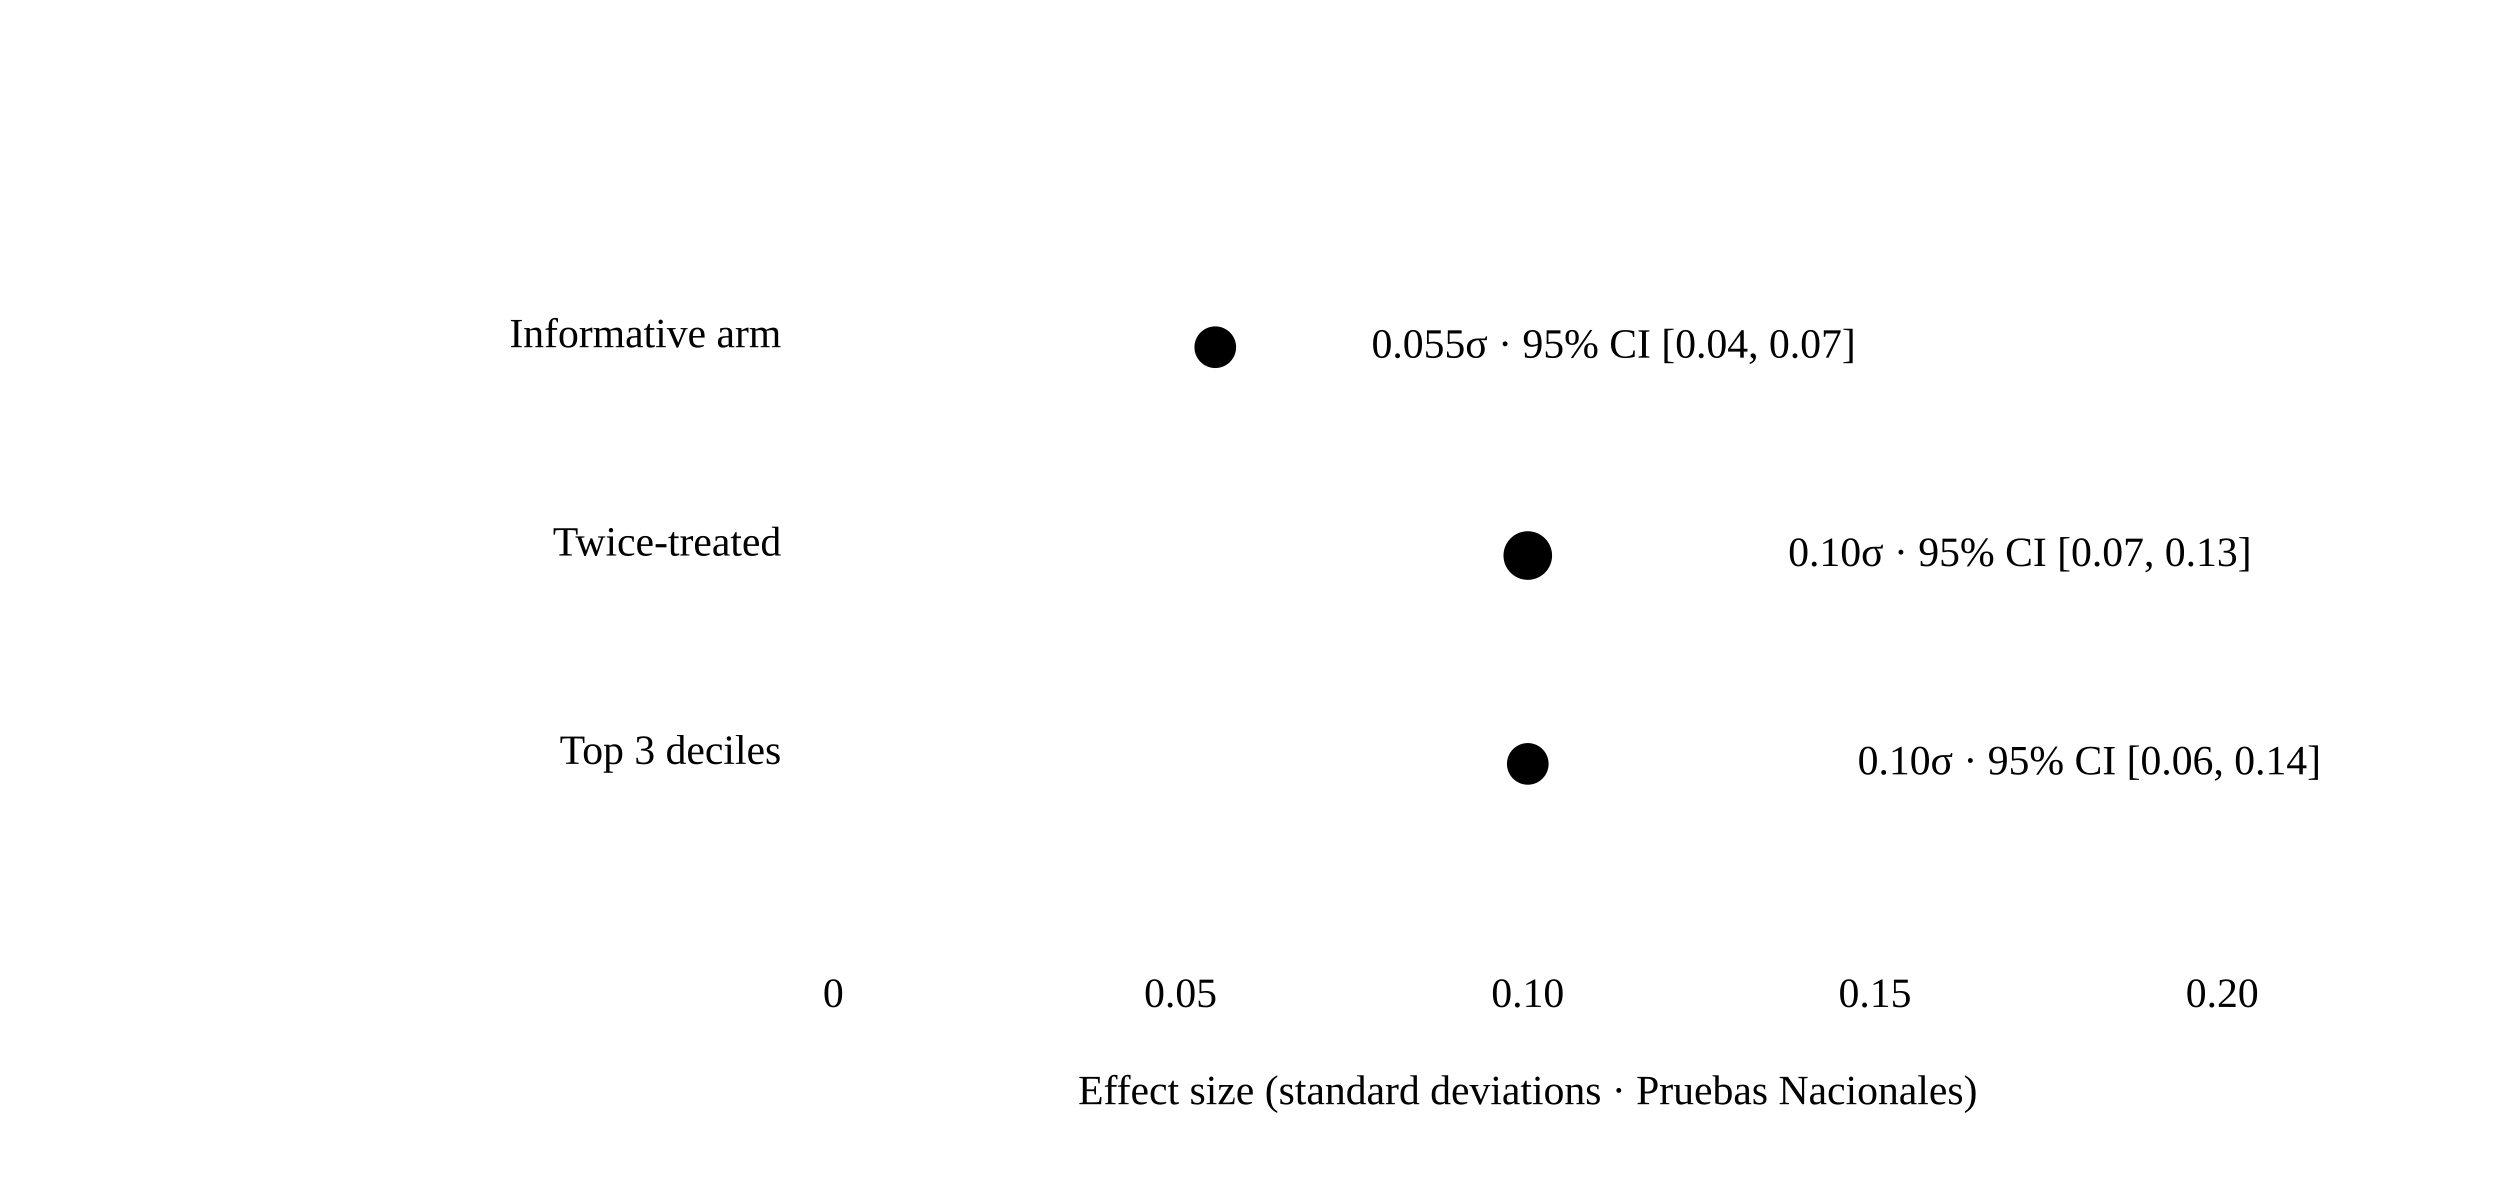
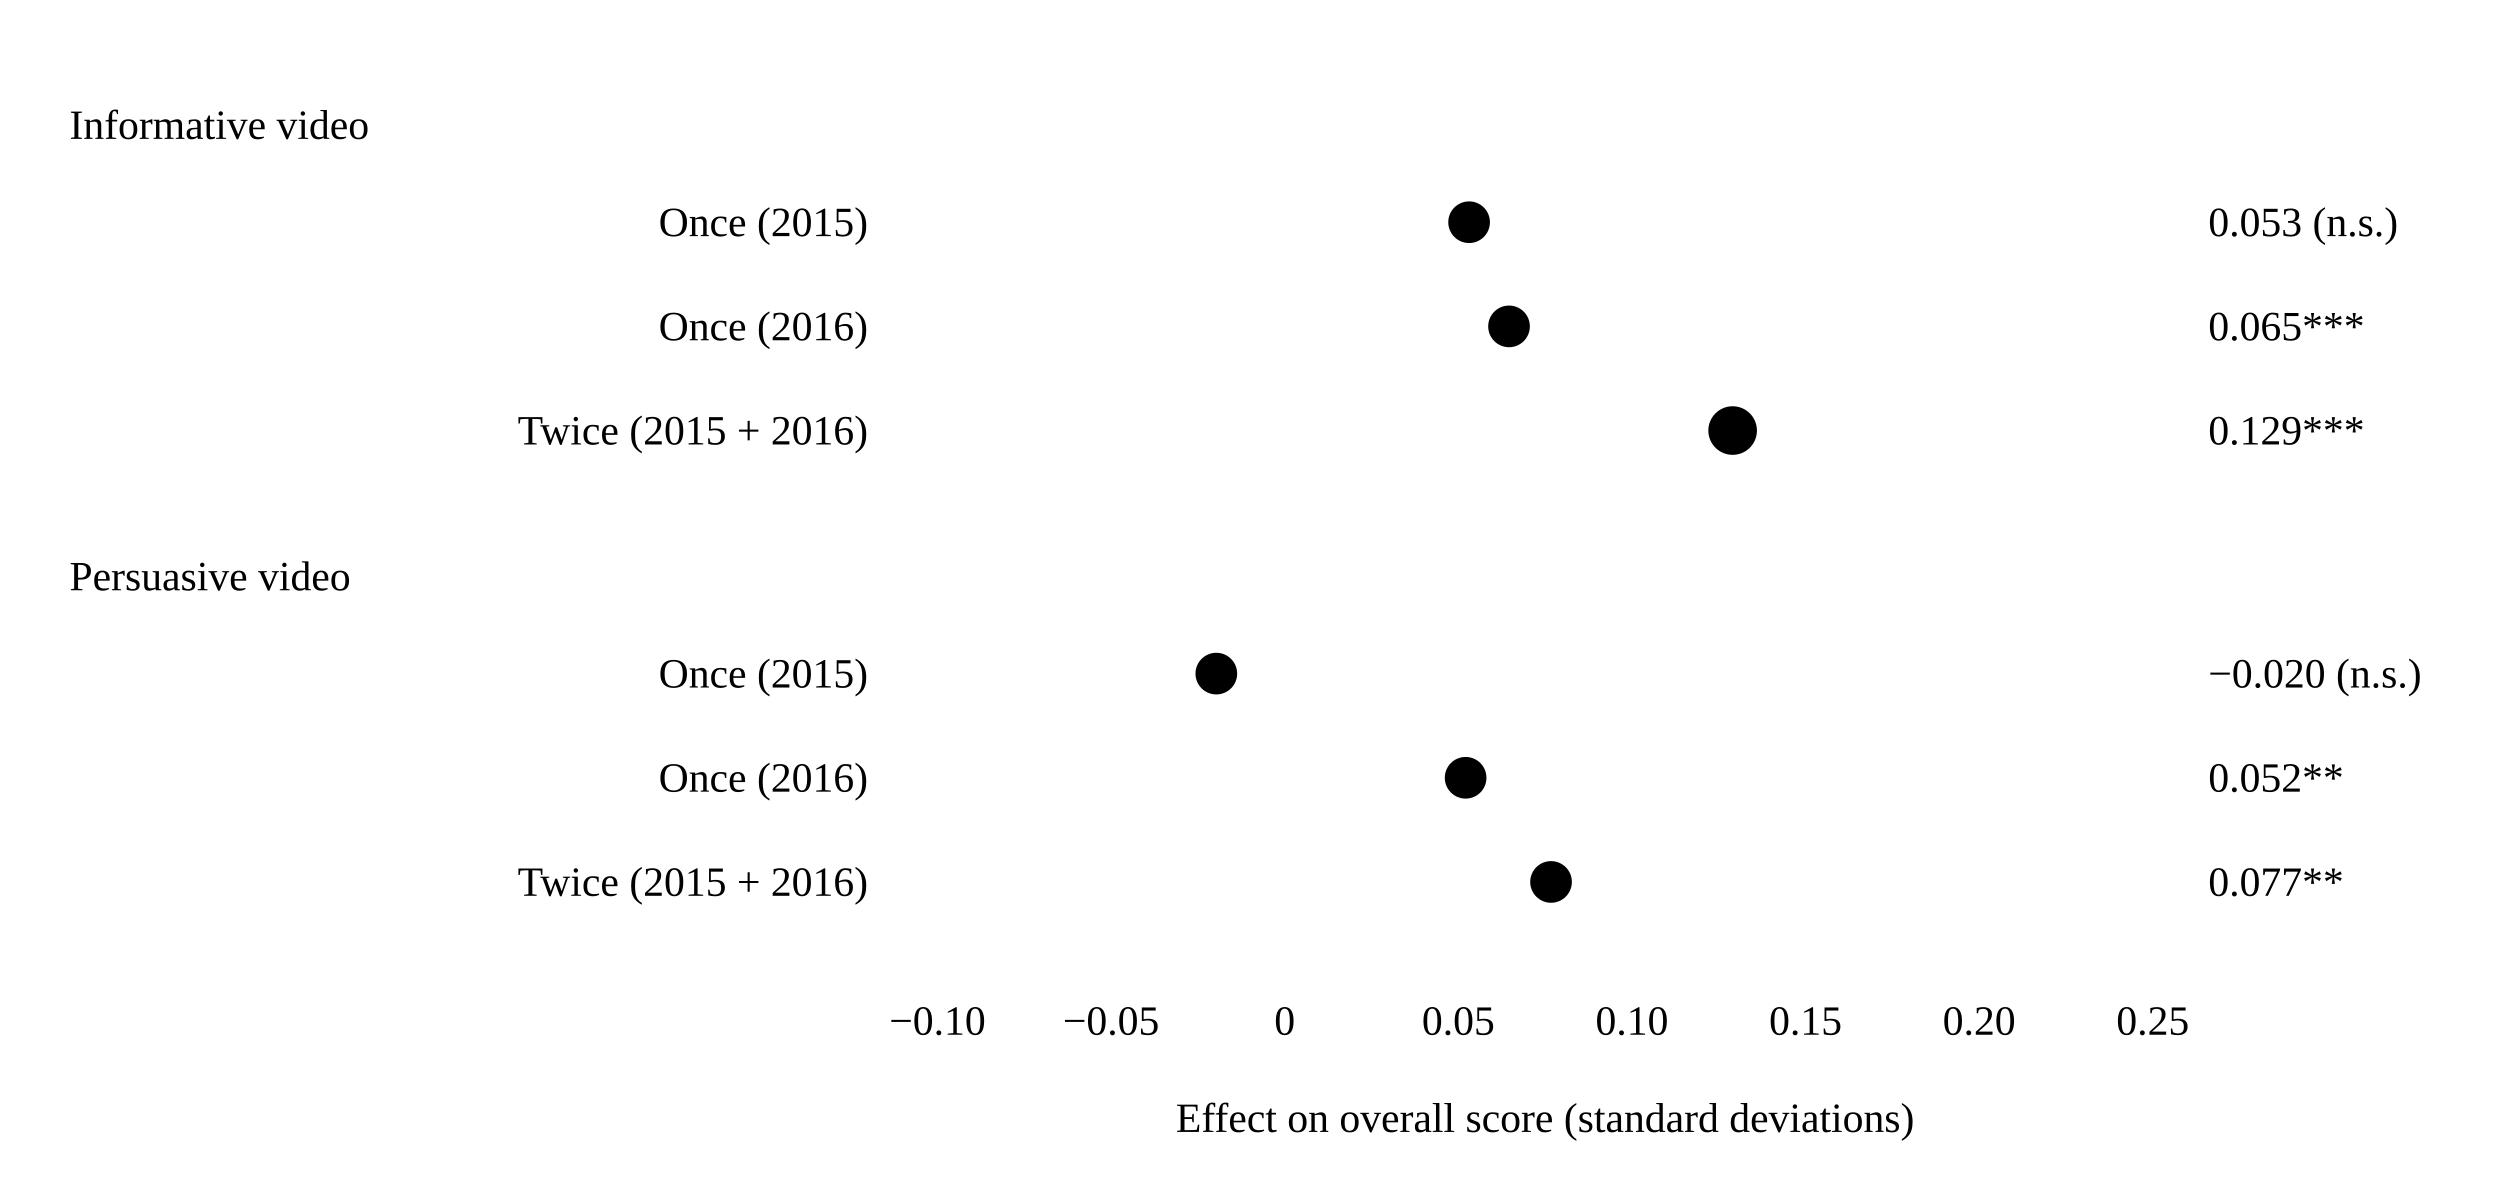
- <svg viewBox="0 0 720 340" class="forest-plot" role="img" aria-labelledby="fp-title fp-desc" preserveAspectRatio="xMidYMid meet">
+ <svg viewBox="0 0 720 345" class="forest-plot" role="img" aria-labelledby="fp-title fp-desc" preserveAspectRatio="xMidYMid meet">
  <g class="forest-grid">
-     <line x1="240" y1="50" x2="240" y2="270" />
-     <line x1="340" y1="50" x2="340" y2="270" />
-     <line x1="440" y1="50" x2="440" y2="270" />
-     <line x1="540" y1="50" x2="540" y2="270" />
-     <line x1="640" y1="50" x2="640" y2="270" />
+     <line x1="270" y1="24" x2="270" y2="280" />
+     <line x1="320" y1="24" x2="320" y2="280" />
+     <line x1="420" y1="24" x2="420" y2="280" />
+     <line x1="470" y1="24" x2="470" y2="280" />
+     <line x1="520" y1="24" x2="520" y2="280" />
+     <line x1="570" y1="24" x2="570" y2="280" />
+     <line x1="620" y1="24" x2="620" y2="280" />
  </g>
-   <line class="forest-zero" x1="240" y1="50" x2="240" y2="270" />
-   <line class="forest-axis" x1="240" y1="270" x2="640" y2="270" />
-   <text class="forest-tick" x="240" y="290" text-anchor="middle">0</text>
-   <text class="forest-tick" x="340" y="290" text-anchor="middle">0.05</text>
-   <text class="forest-tick" x="440" y="290" text-anchor="middle">0.10</text>
-   <text class="forest-tick" x="540" y="290" text-anchor="middle">0.15</text>
-   <text class="forest-tick" x="640" y="290" text-anchor="middle">0.20</text>
-   <text class="forest-tick" x="440" y="318" text-anchor="middle">Effect size (standard deviations · Pruebas Nacionales)</text>
-   <text class="forest-label" x="225" y="100" text-anchor="end">Informative arm</text>
-   <line class="forest-ci" x1="320" y1="100" x2="380" y2="100" />
-   <circle class="forest-point" cx="350" cy="100" r="6" />
-   <text class="forest-tick" x="395" y="103">0.055σ · 95% CI [0.04, 0.07]</text>
-   <text class="forest-label" x="225" y="160" text-anchor="end">Twice-treated</text>
-   <line class="forest-ci" x1="380" y1="160" x2="500" y2="160" />
-   <circle class="forest-point forest-point--ed" cx="440" cy="160" r="7" />
-   <text class="forest-tick" x="515" y="163">0.10σ · 95% CI [0.07, 0.13]</text>
-   <text class="forest-label" x="225" y="220" text-anchor="end">Top 3 deciles</text>
-   <line class="forest-ci" x1="360" y1="220" x2="520" y2="220" />
-   <circle class="forest-point" cx="440" cy="220" r="6" />
-   <text class="forest-tick" x="535" y="223">0.10σ · 95% CI [0.06, 0.14]</text>
+   <line class="forest-zero" x1="370" y1="24" x2="370" y2="280" />
+   <line class="forest-axis" x1="270" y1="280" x2="620" y2="280" />
+   <text class="forest-tick" x="270" y="298" text-anchor="middle">−0.10</text>
+   <text class="forest-tick" x="320" y="298" text-anchor="middle">−0.05</text>
+   <text class="forest-tick" x="370" y="298" text-anchor="middle">0</text>
+   <text class="forest-tick" x="420" y="298" text-anchor="middle">0.05</text>
+   <text class="forest-tick" x="470" y="298" text-anchor="middle">0.10</text>
+   <text class="forest-tick" x="520" y="298" text-anchor="middle">0.15</text>
+   <text class="forest-tick" x="570" y="298" text-anchor="middle">0.20</text>
+   <text class="forest-tick" x="620" y="298" text-anchor="middle">0.25</text>
+   <text class="forest-tick" x="445" y="326" text-anchor="middle">Effect on overall score (standard deviations)</text>
+   <text class="forest-group" x="20" y="40">Informative video</text>
+   <text class="forest-label" x="250" y="68" text-anchor="end">Once (2015)</text>
+   <line class="forest-ci forest-ci--ns" x1="346.3" y1="64" x2="499.9" y2="64" />
+   <circle class="forest-point forest-point--ns" cx="423.1" cy="64" r="6" />
+   <text class="forest-value" x="636" y="68">0.053 (n.s.)</text>
+   <text class="forest-label" x="250" y="98" text-anchor="end">Once (2016)</text>
+   <line class="forest-ci" x1="391.3" y1="94" x2="477.9" y2="94" />
+   <circle class="forest-point" cx="434.6" cy="94" r="6" />
+   <text class="forest-value" x="636" y="98">0.065***</text>
+   <text class="forest-label" x="250" y="128" text-anchor="end">Twice (2015 + 2016)</text>
+   <line class="forest-ci" x1="420.0" y1="124" x2="578.0" y2="124" />
+   <circle class="forest-point forest-point--ed" cx="499.0" cy="124" r="7" />
+   <text class="forest-value" x="636" y="128">0.129***</text>
+   <text class="forest-group" x="20" y="170">Persuasive video</text>
+   <text class="forest-label" x="250" y="198" text-anchor="end">Once (2015)</text>
+   <line class="forest-ci forest-ci--ns" x1="280.1" y1="194" x2="420.5" y2="194" />
+   <circle class="forest-point forest-point--ns" cx="350.3" cy="194" r="6" />
+   <text class="forest-value" x="636" y="198">−0.020 (n.s.)</text>
+   <text class="forest-label" x="250" y="228" text-anchor="end">Once (2016)</text>
+   <line class="forest-ci" x1="377.4" y1="224" x2="466.8" y2="224" />
+   <circle class="forest-point" cx="422.1" cy="224" r="6" />
+   <text class="forest-value" x="636" y="228">0.052**</text>
+   <text class="forest-label" x="250" y="258" text-anchor="end">Twice (2015 + 2016)</text>
+   <line class="forest-ci" x1="373.4" y1="254" x2="520.0" y2="254" />
+   <circle class="forest-point" cx="446.7" cy="254" r="6" />
+   <text class="forest-value" x="636" y="258">0.077**</text>
</svg>
